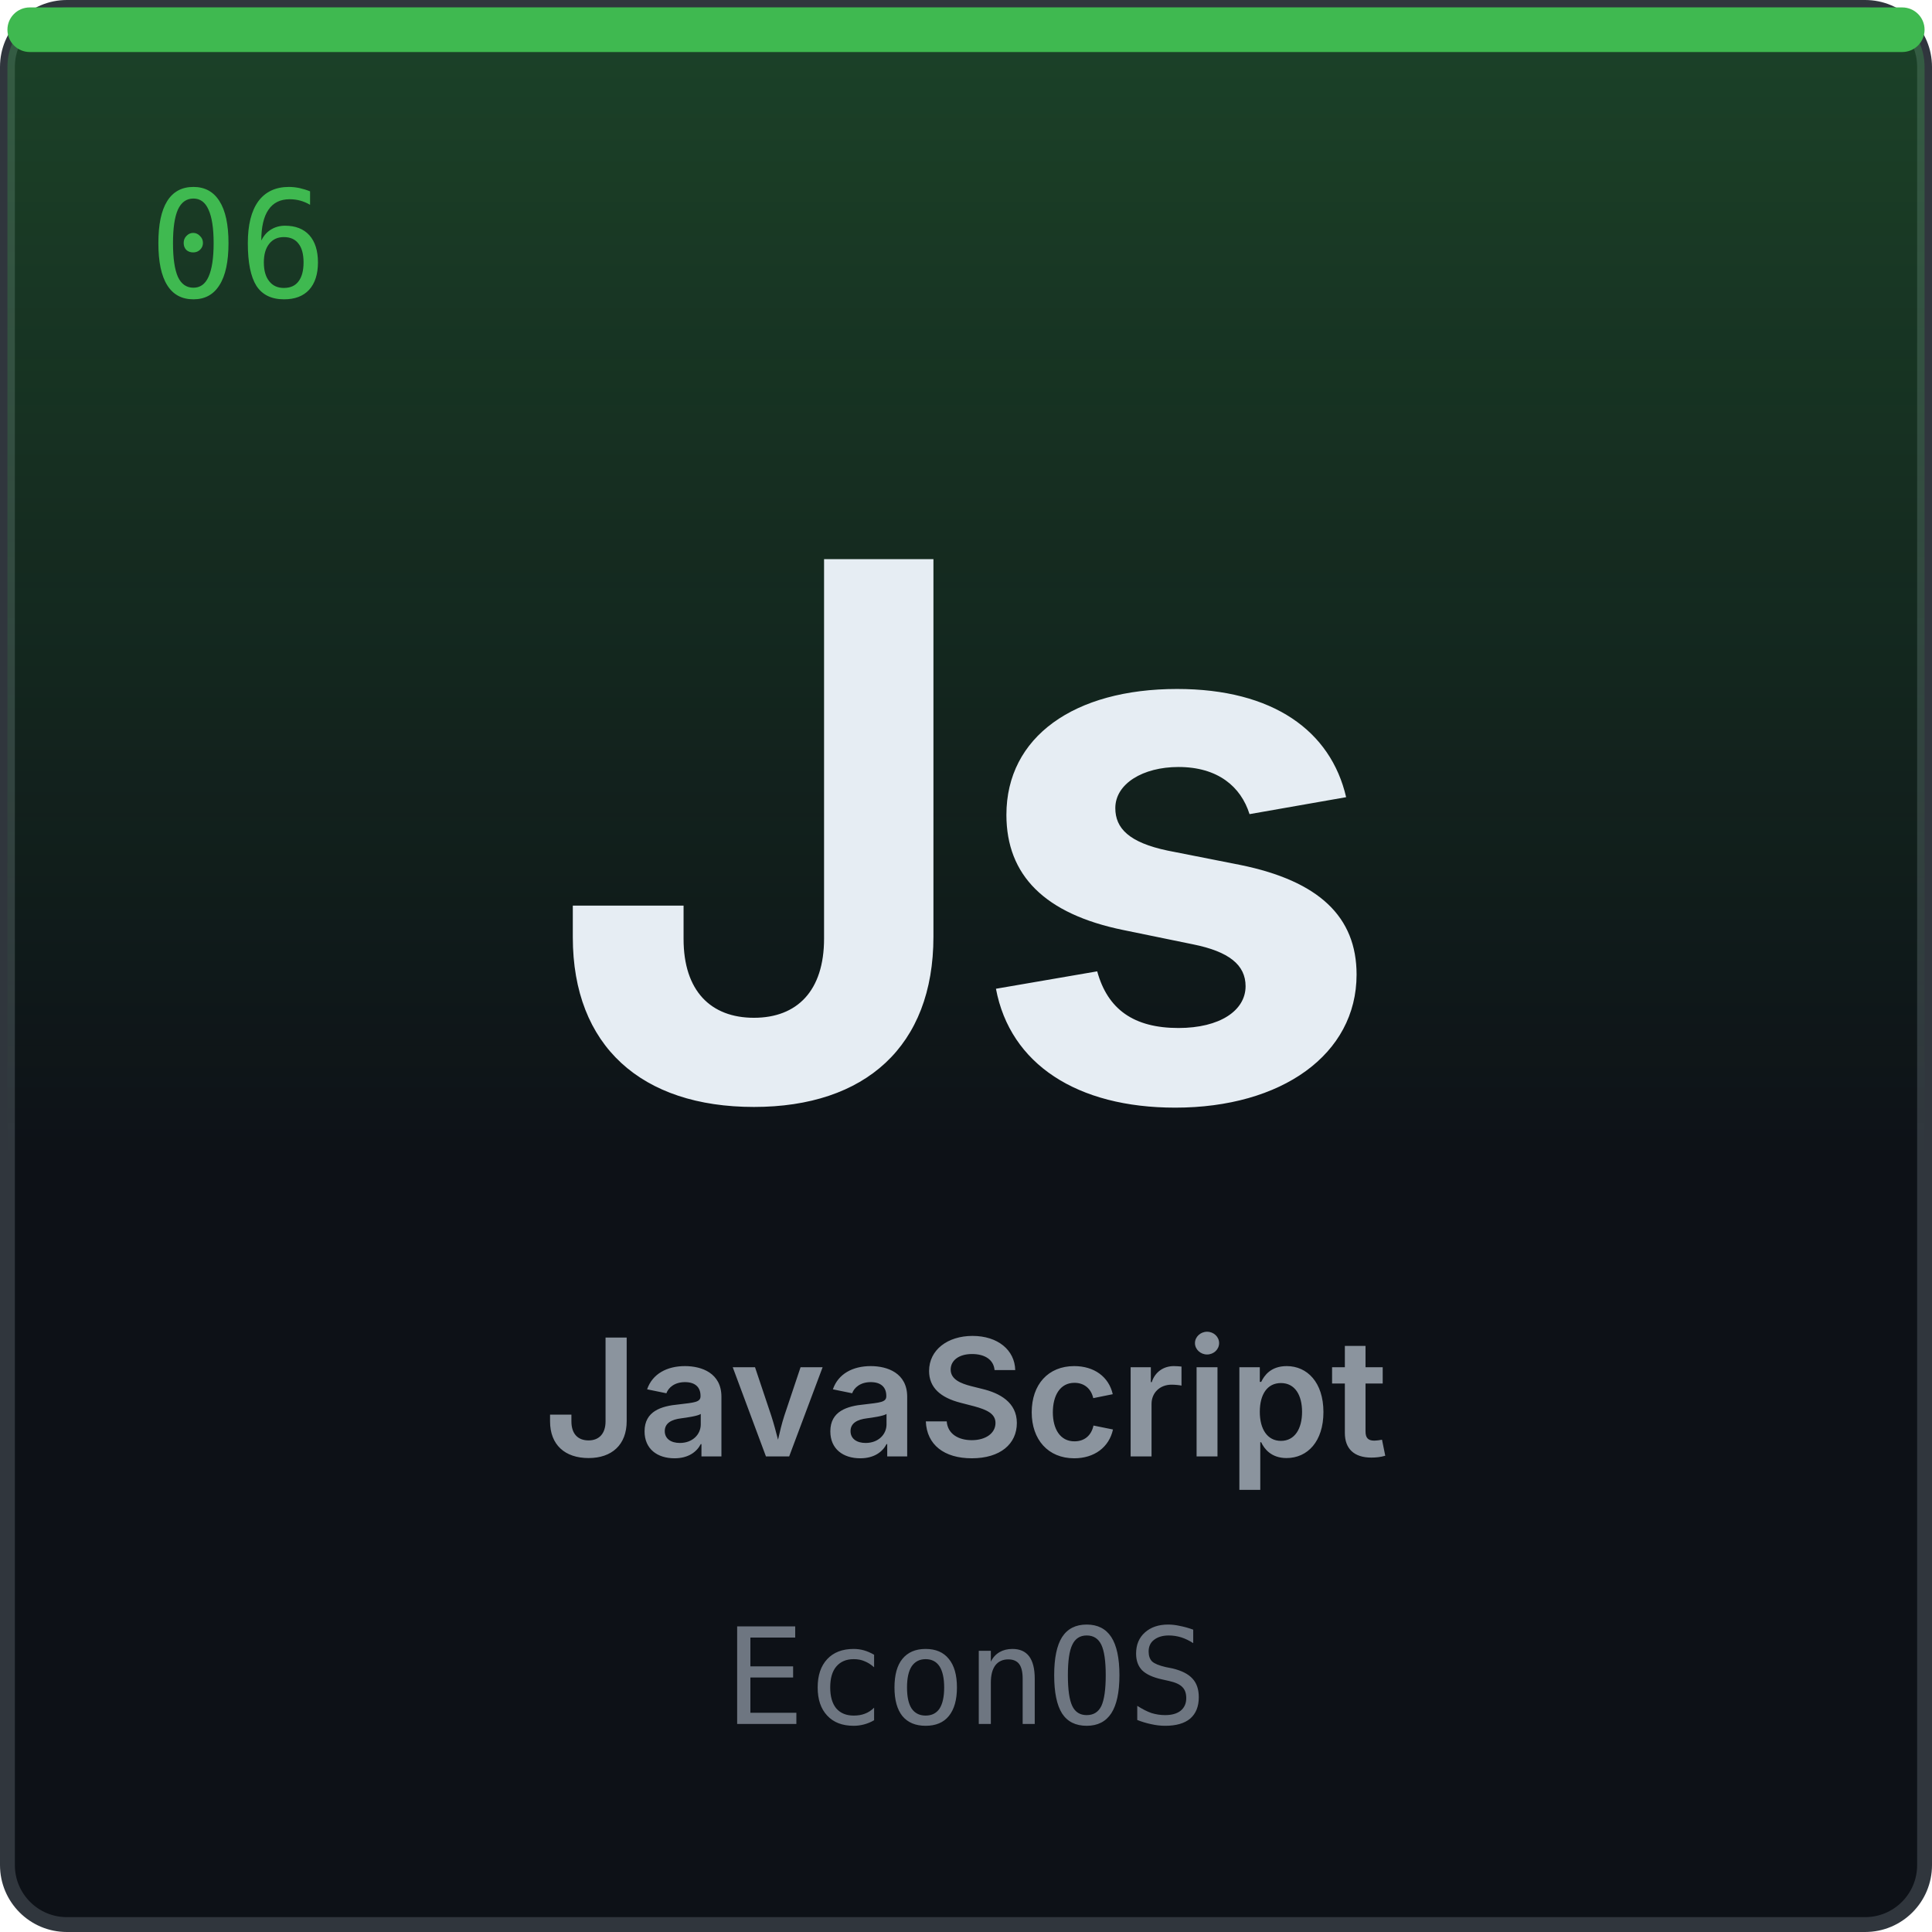
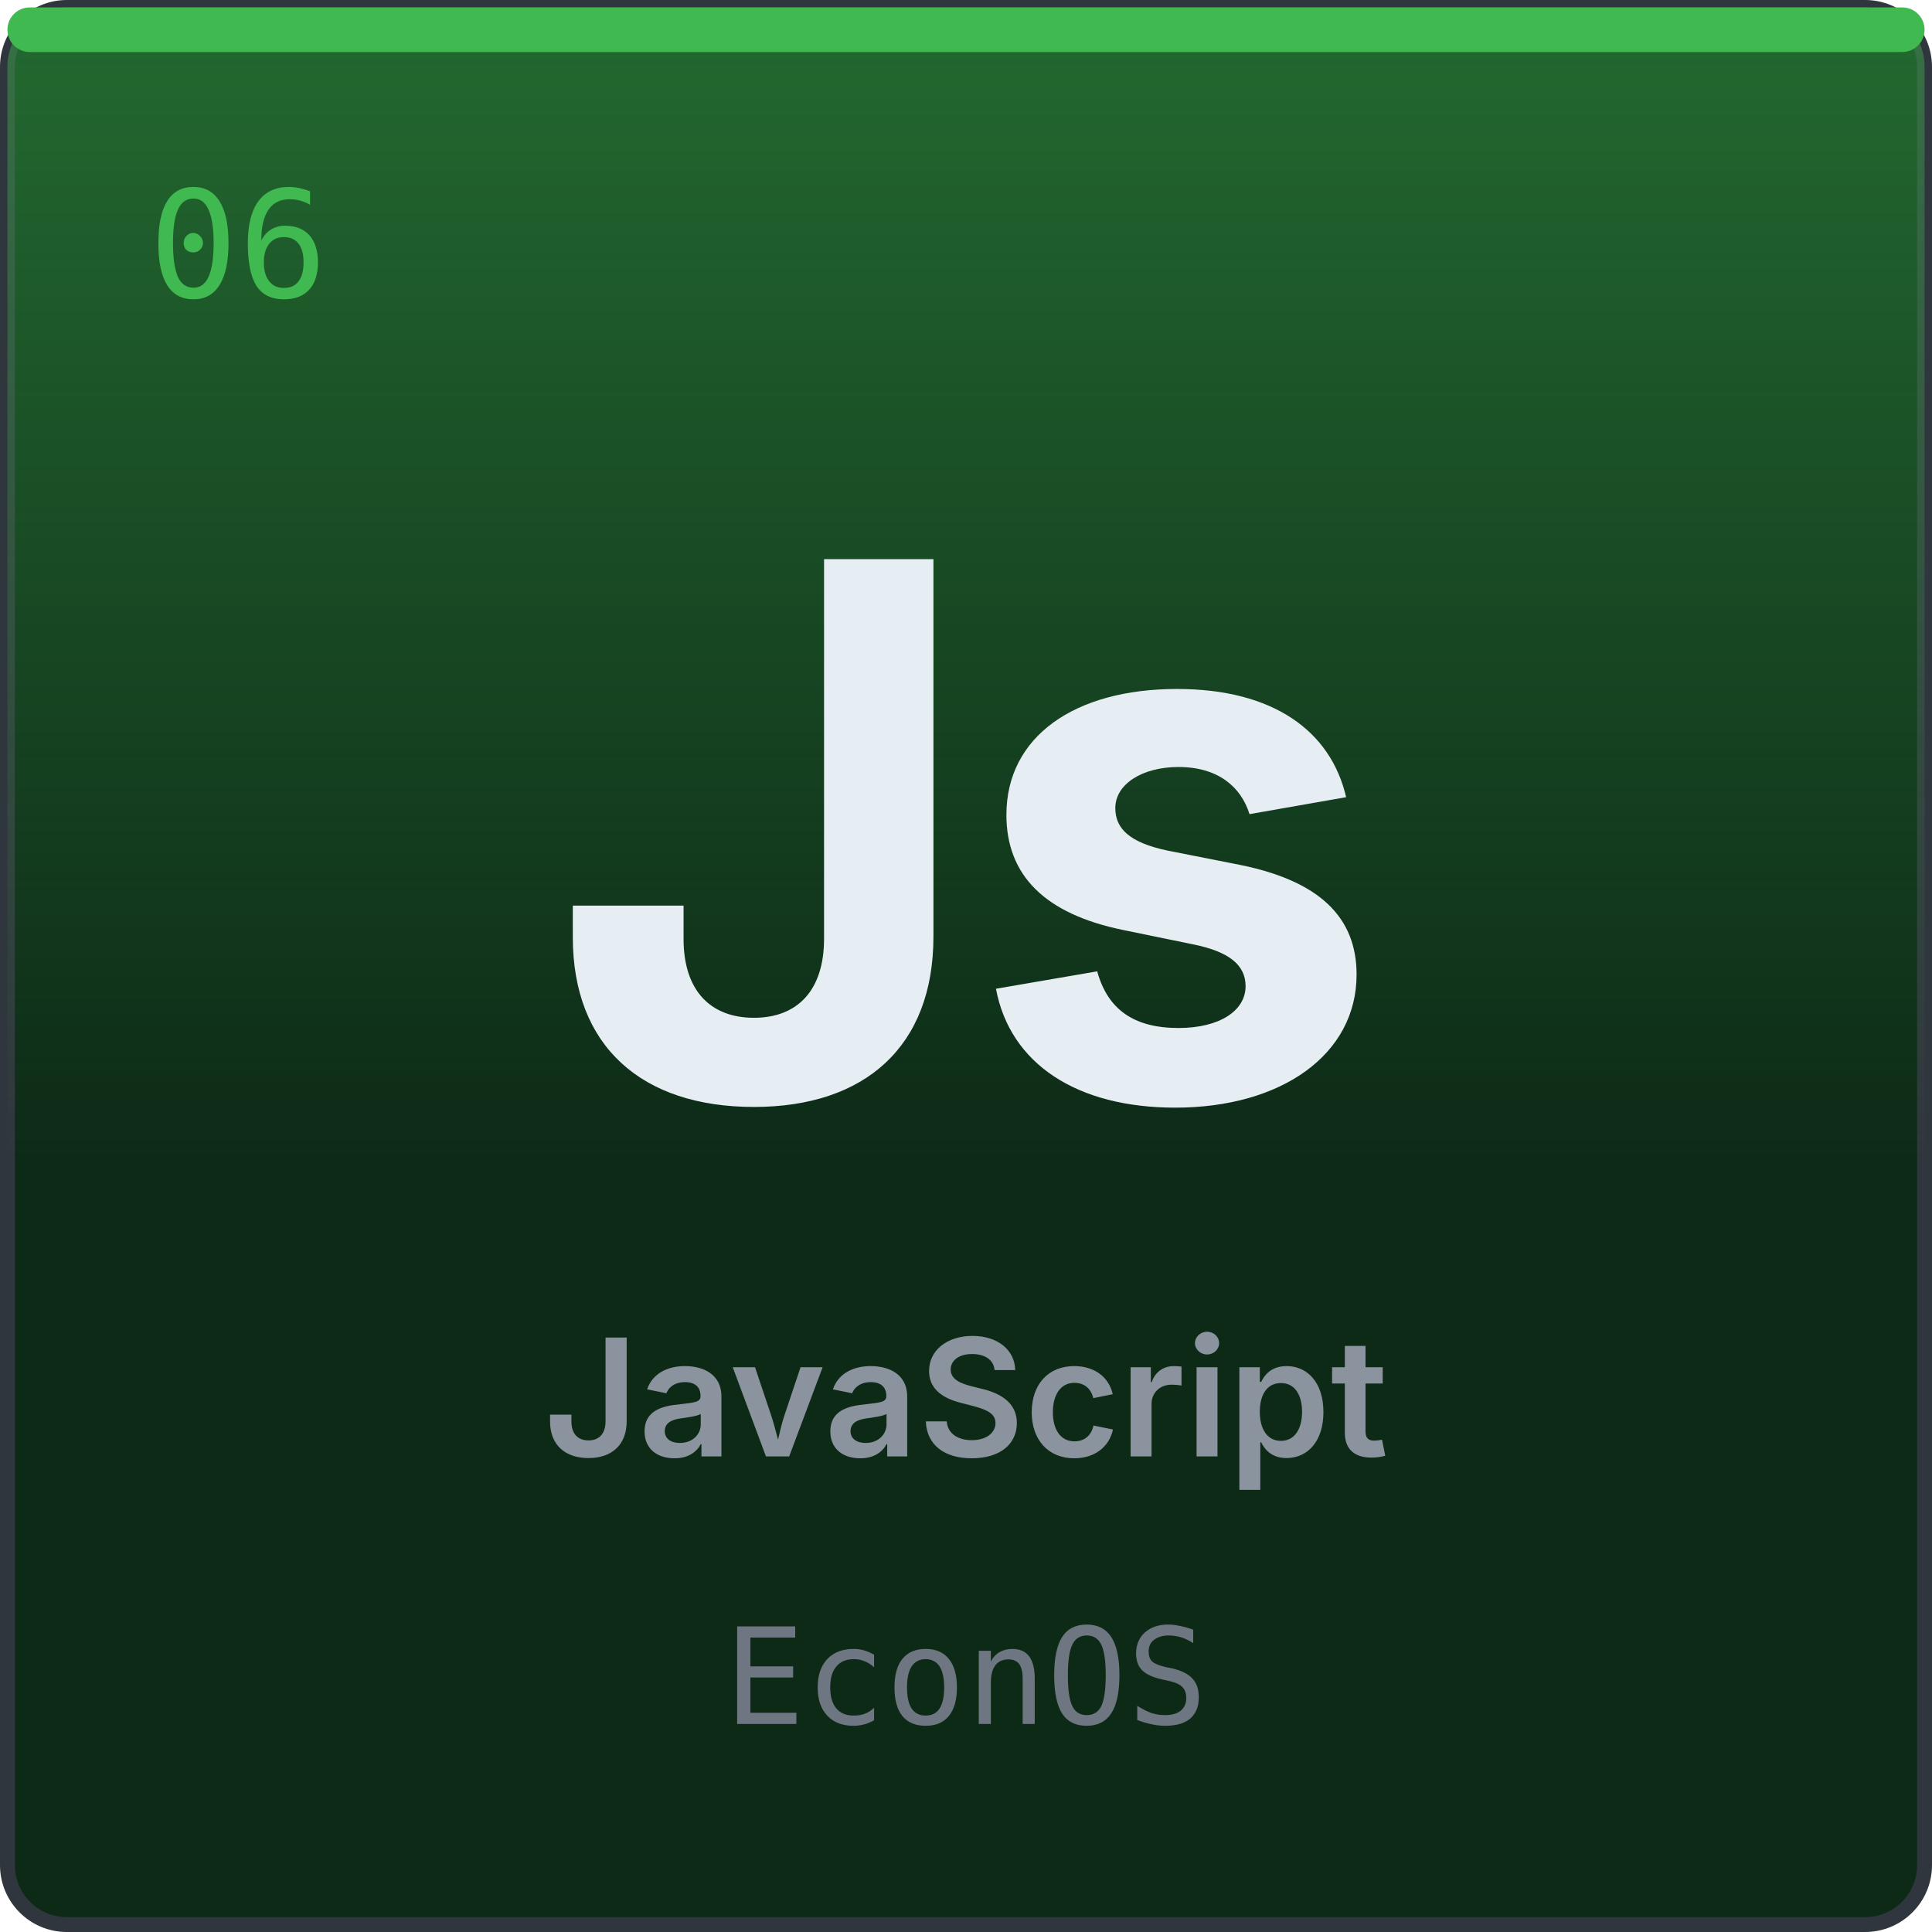
<svg xmlns="http://www.w3.org/2000/svg" width="130" height="130" viewBox="0 0 130 130" role="img" aria-label="06 Js JavaScript EconOS">
  <defs>
    <linearGradient id="g6" x1="0" y1="0" x2="0" y2="1">
-       <stop offset="0%" stop-color="#3fb950" stop-opacity="0.3" />
+       <stop offset="0%" stop-color="#3fb950" stop-opacity="0.45" />
      <stop offset="60%" stop-color="#3fb950" stop-opacity="0" />
    </linearGradient>
  </defs>
  <g opacity="1">
    <set attributeName="opacity" to="0" begin="0s" />
    <animate attributeName="opacity" from="0" to="1" begin="0.40s" dur="0.55s" fill="freeze" />
-     <rect x="0.5" y="0.5" width="129" height="129" rx="4" fill="#0d1117" stroke="#30363d" stroke-width="1" />
+     <rect x="0.5" y="0.5" width="129" height="129" rx="4" fill="#0d2a17" stroke="#30363d" stroke-width="1" />
    <rect x="0.5" y="0.5" width="129" height="129" rx="4" fill="url(#g6)" />
    <rect x="0.5" y="0.5" width="129" height="3" rx="1.5" fill="#3fb950">
      <animate attributeName="opacity" values="1;0.45;1" dur="4s" begin="-1.26s" repeatCount="indefinite" />
    </rect>
    <text x="10" y="20" font-family="ui-monospace, SFMono-Regular, Menlo, monospace" font-size="10" font-weight="500" fill="#3fb950">06</text>
    <text x="65" y="74" font-family="-apple-system, BlinkMacSystemFont, Inter, system-ui, sans-serif" font-size="50" font-weight="700" fill="#e6edf3" text-anchor="middle" letter-spacing="-1">Js</text>
    <text x="65" y="98" font-family="-apple-system, BlinkMacSystemFont, Inter, system-ui, sans-serif" font-size="11" font-weight="600" fill="#8b949e" text-anchor="middle">JavaScript</text>
    <text x="65" y="116" font-family="ui-monospace, SFMono-Regular, Menlo, monospace" font-size="9" fill="#6e7681" text-anchor="middle">EconOS</text>
  </g>
</svg>
